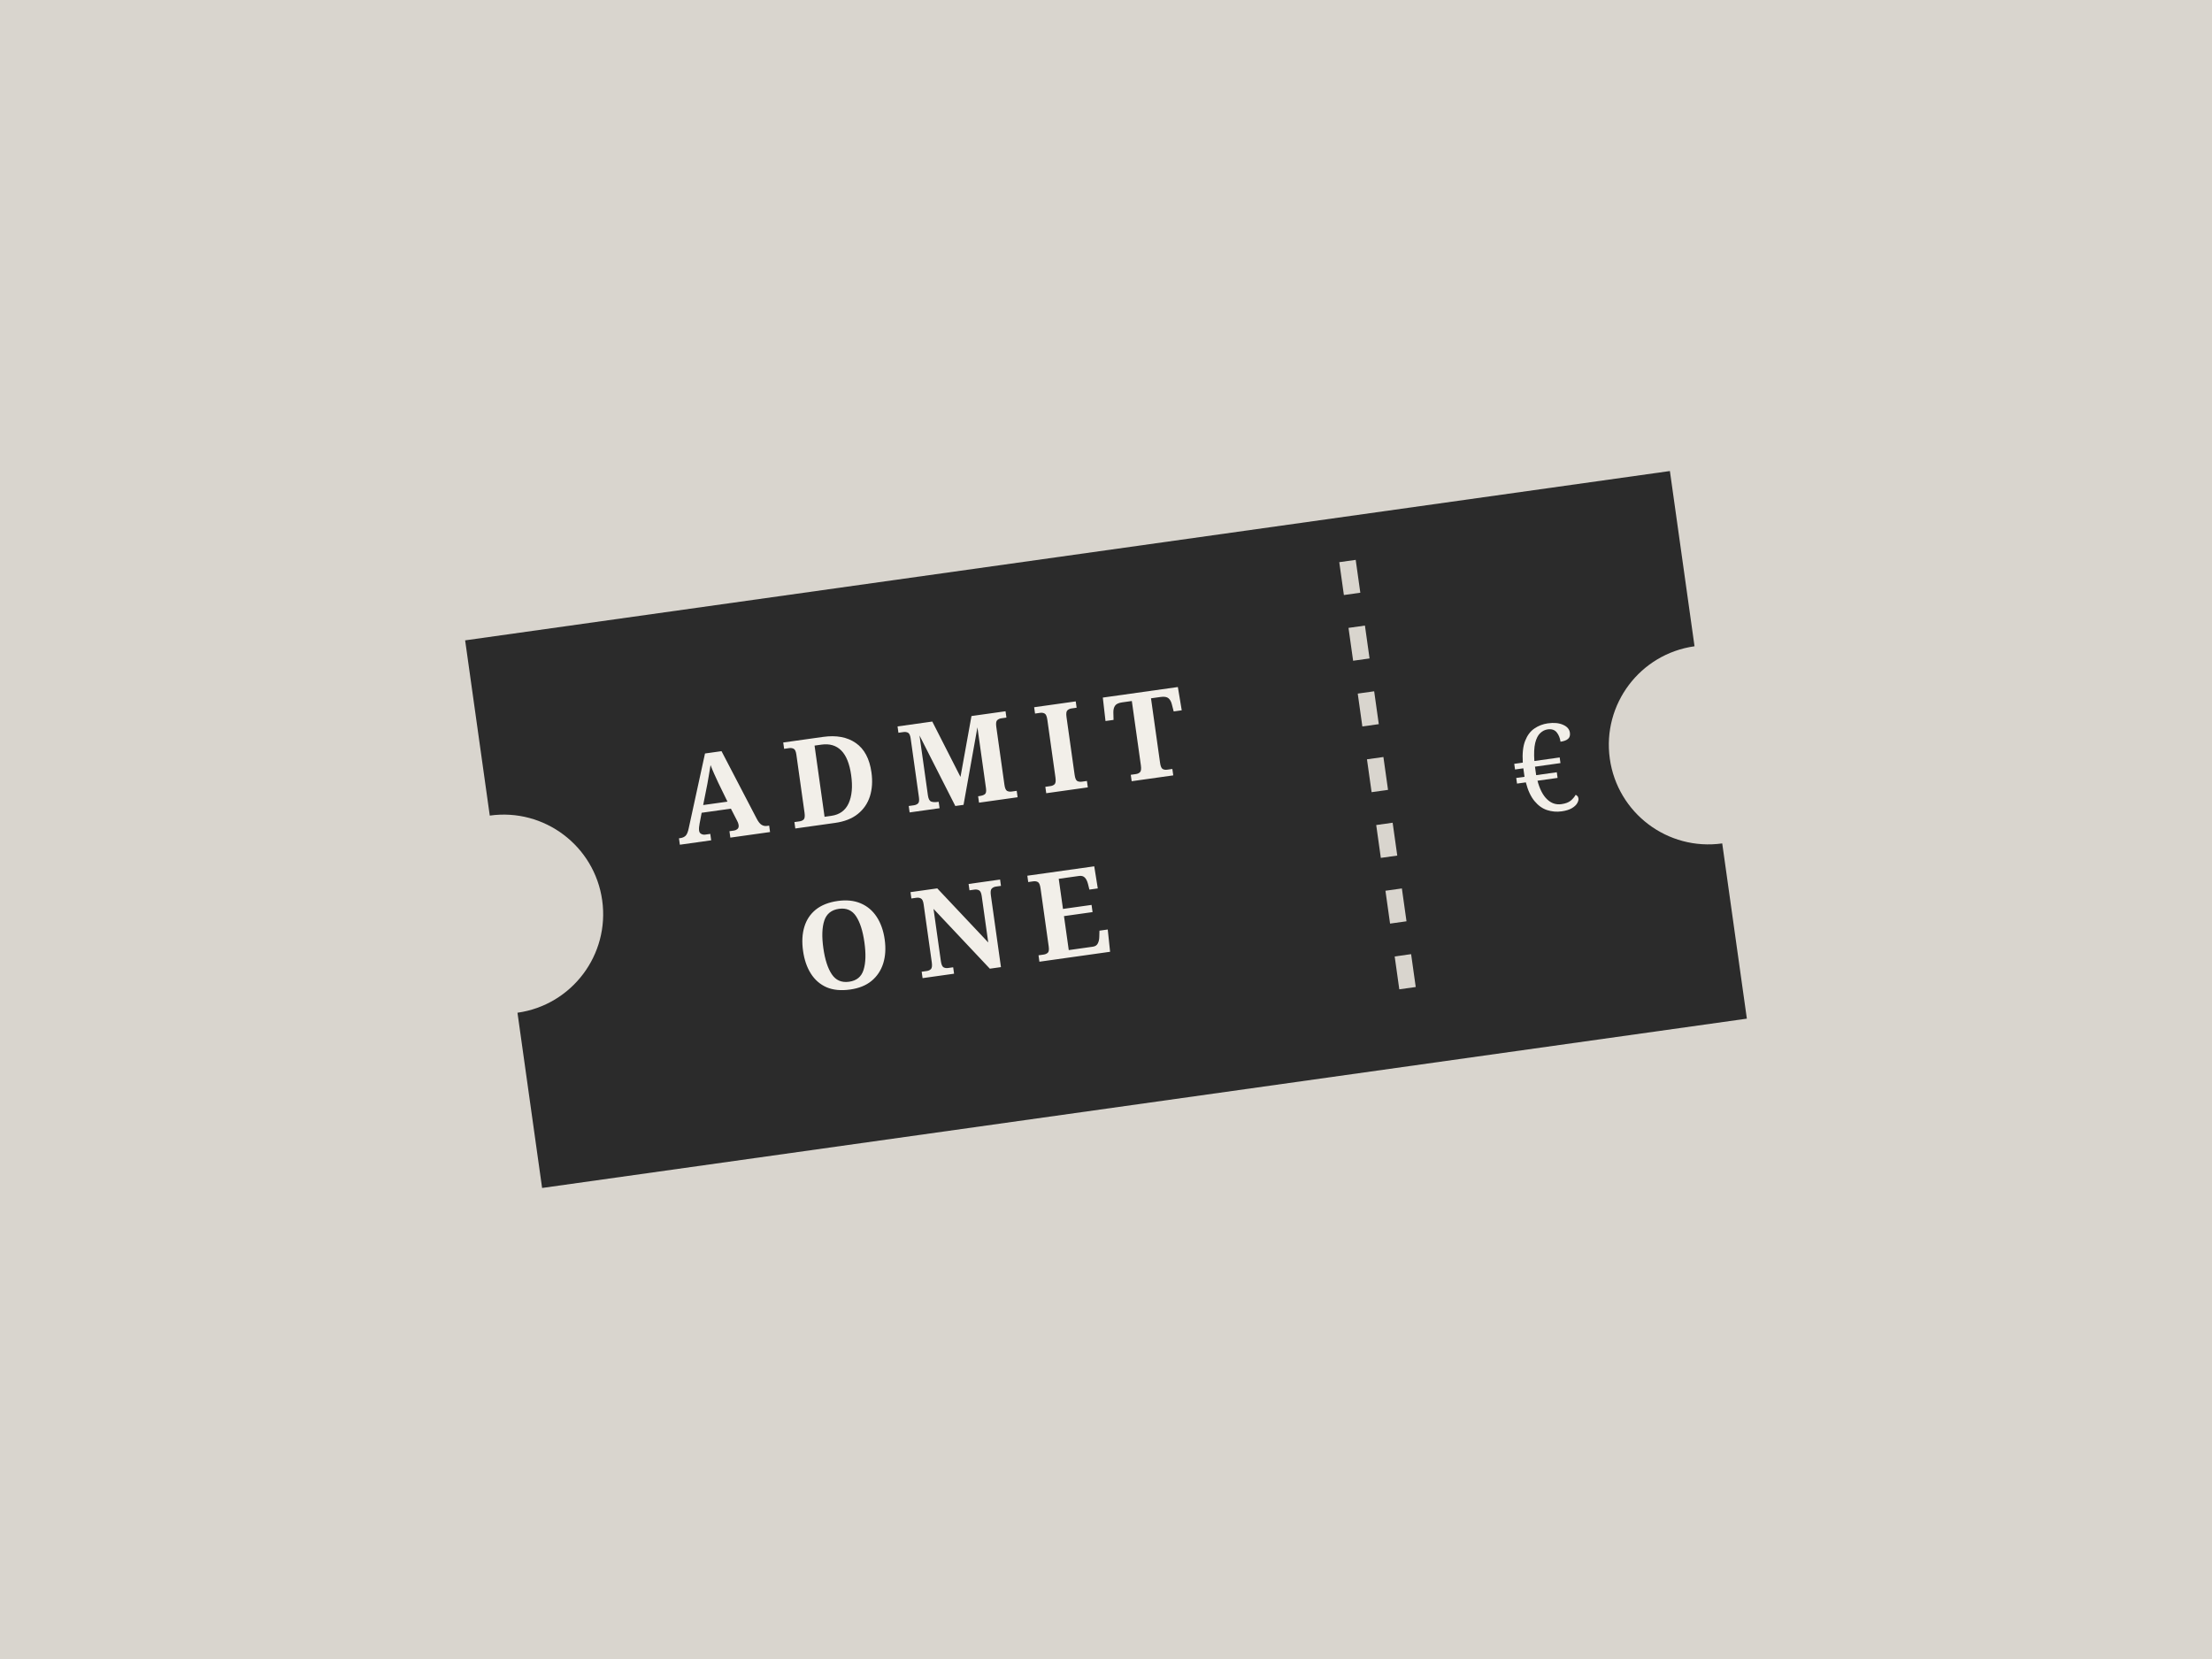
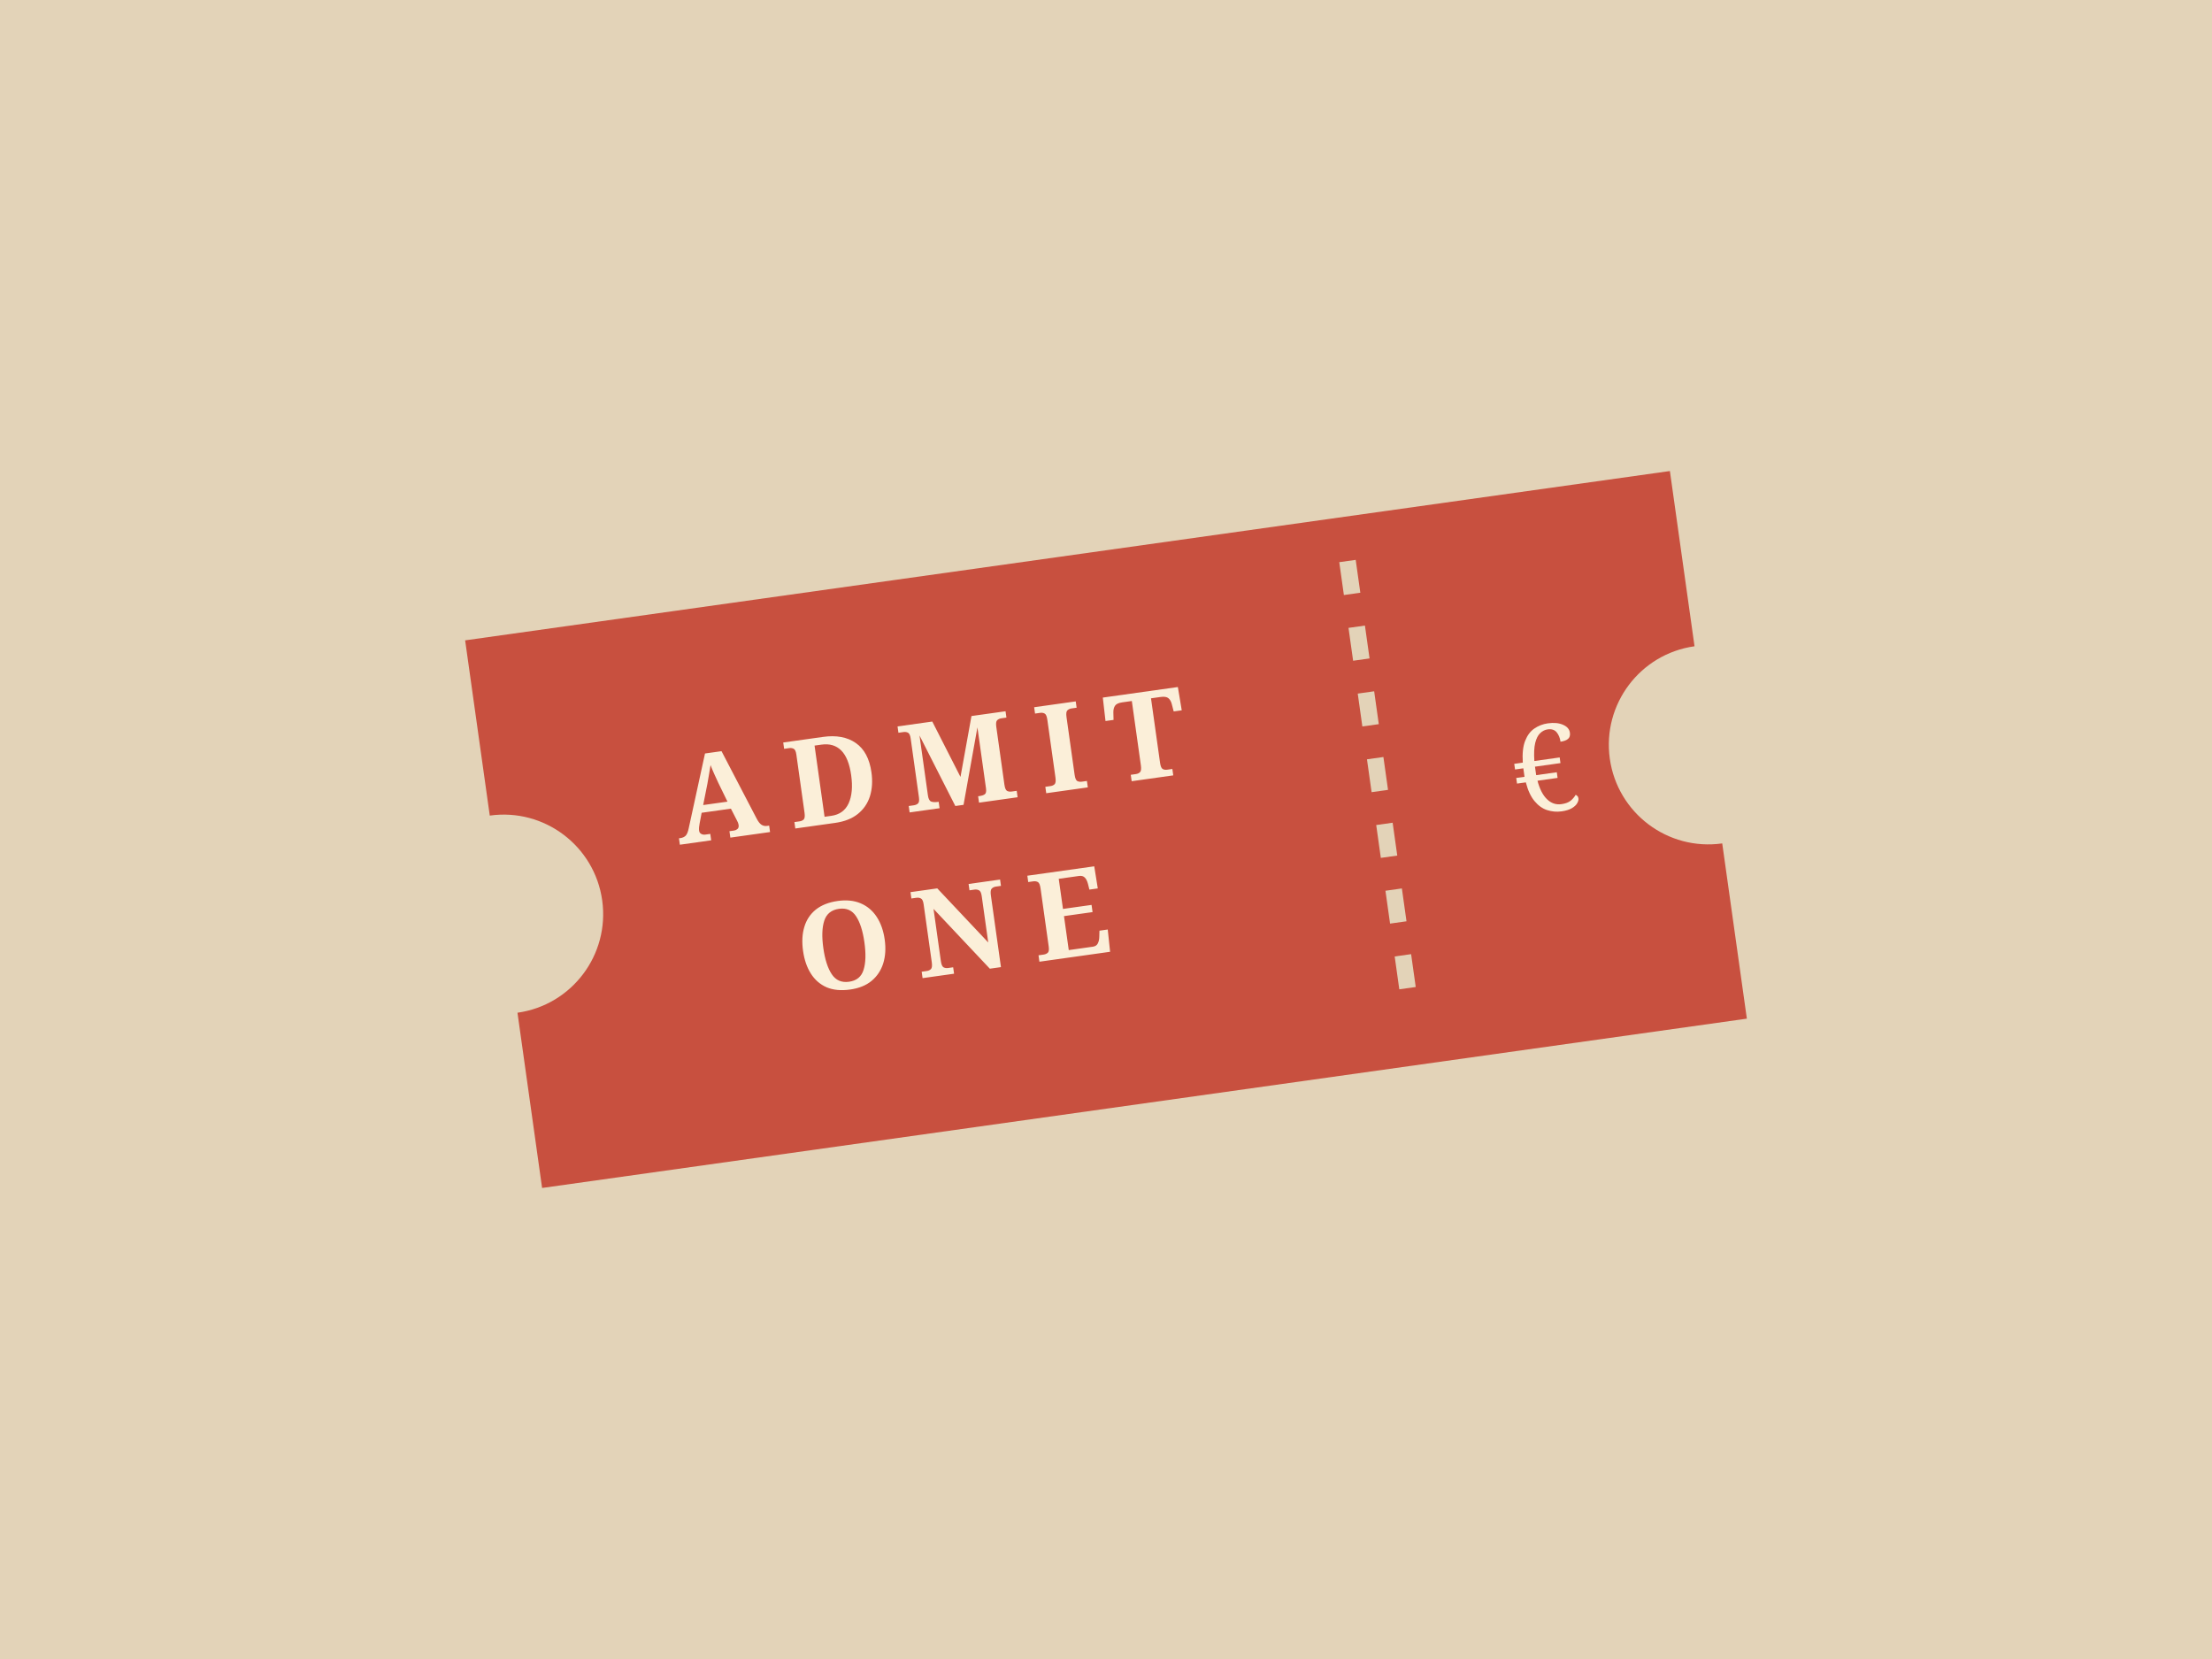
<svg xmlns="http://www.w3.org/2000/svg" viewBox="0 0 400 300">
-   <rect width="400" height="300" fill="#D9D5CE" />
+   <rect width="400" height="300" fill="#E3D3B8" />
  <g transform="rotate(-8 200 150)">
-     <path d="M90 100 H310 V132 A18 18 0 0 0 310 168 V200 H90 V168 A18 18 0 0 0 90 132 Z" fill="#2B2B2B" />
-     <line x1="250" y1="108" x2="250" y2="192" stroke="#D9D5CE" stroke-width="3" stroke-dasharray="6 6" />
-     <text x="170" y="142" text-anchor="middle" font-family="Georgia, serif" font-size="22" font-weight="bold" letter-spacing="4" fill="#F2EFE9">ADMIT</text>
-     <text x="170" y="172" text-anchor="middle" font-family="Georgia, serif" font-size="22" font-weight="bold" letter-spacing="4" fill="#F2EFE9">ONE</text>
-     <text x="280" y="158" text-anchor="middle" font-family="Georgia, serif" font-size="22" fill="#F2EFE9">€</text>
+     <path d="M90 100 H310 V132 A18 18 0 0 0 310 168 V200 H90 V168 A18 18 0 0 0 90 132 Z" fill="#C8503F" />
+     <line x1="250" y1="108" x2="250" y2="192" stroke="#E3D3B8" stroke-width="3" stroke-dasharray="6 6" />
+     <text x="170" y="142" text-anchor="middle" font-family="Georgia, serif" font-size="22" font-weight="bold" letter-spacing="4" fill="#FBEFD9">ADMIT</text>
+     <text x="170" y="172" text-anchor="middle" font-family="Georgia, serif" font-size="22" font-weight="bold" letter-spacing="4" fill="#FBEFD9">ONE</text>
+     <text x="280" y="158" text-anchor="middle" font-family="Georgia, serif" font-size="22" fill="#FBEFD9">€</text>
  </g>
</svg>
